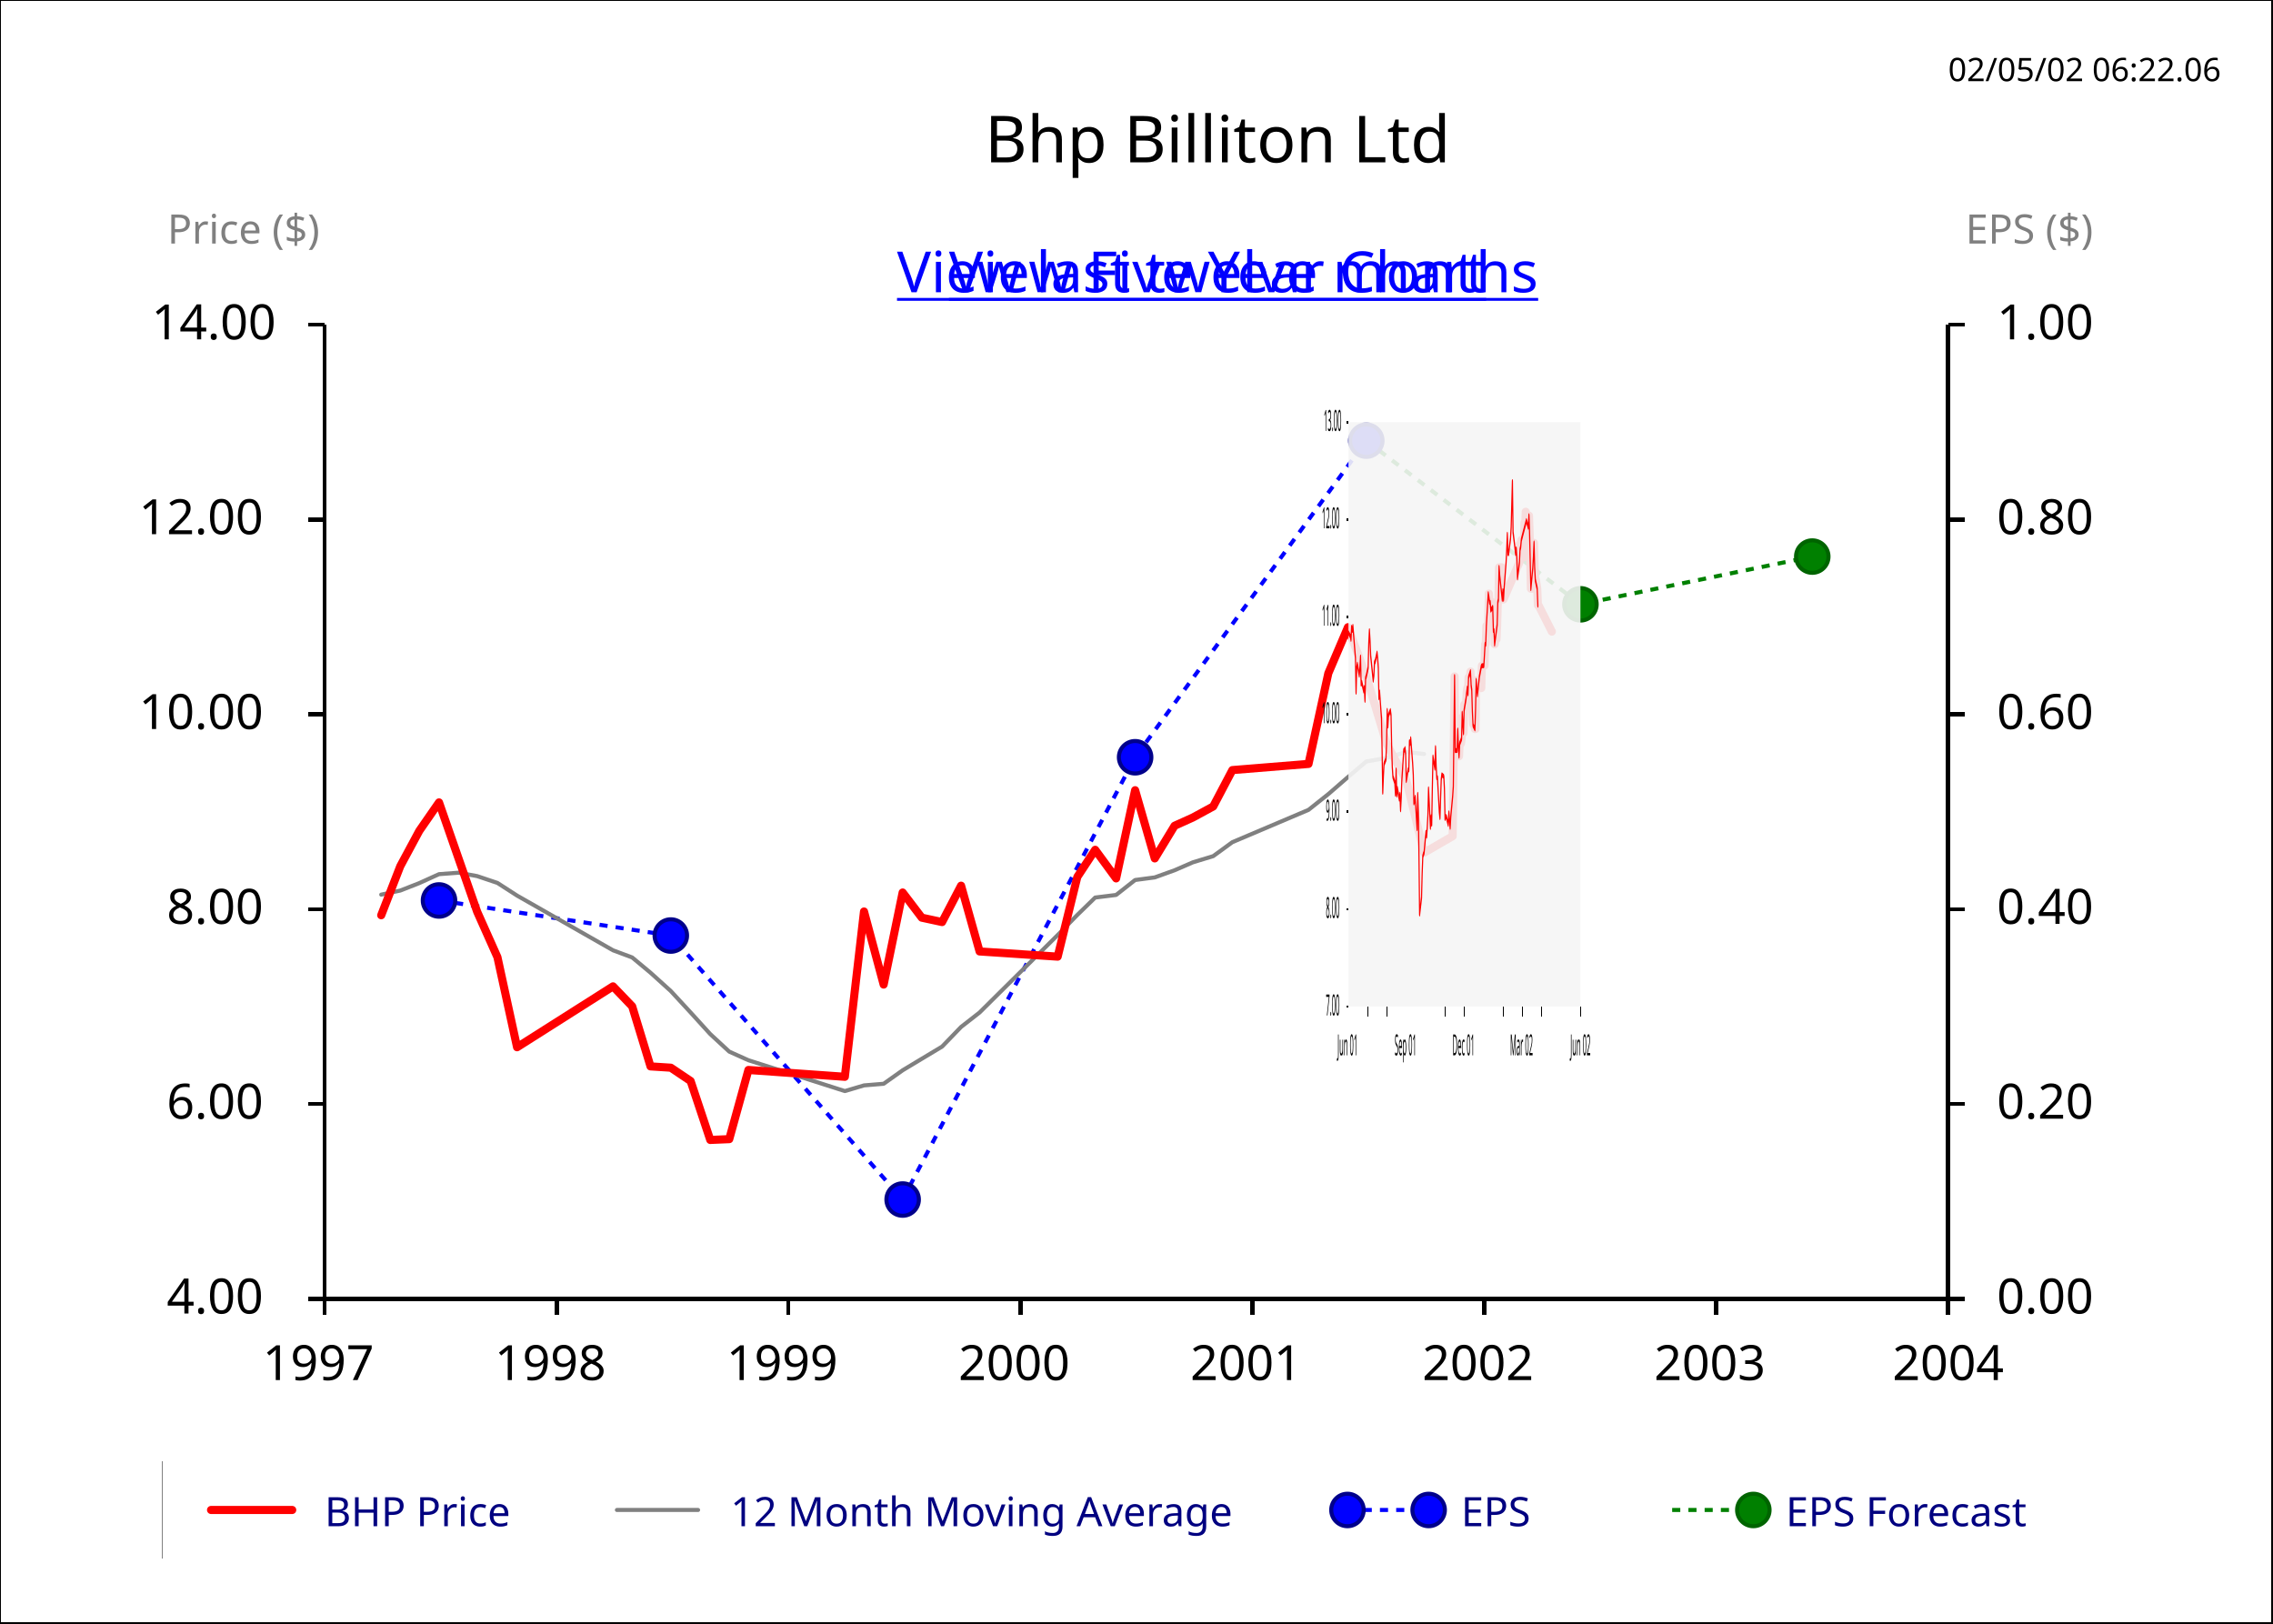
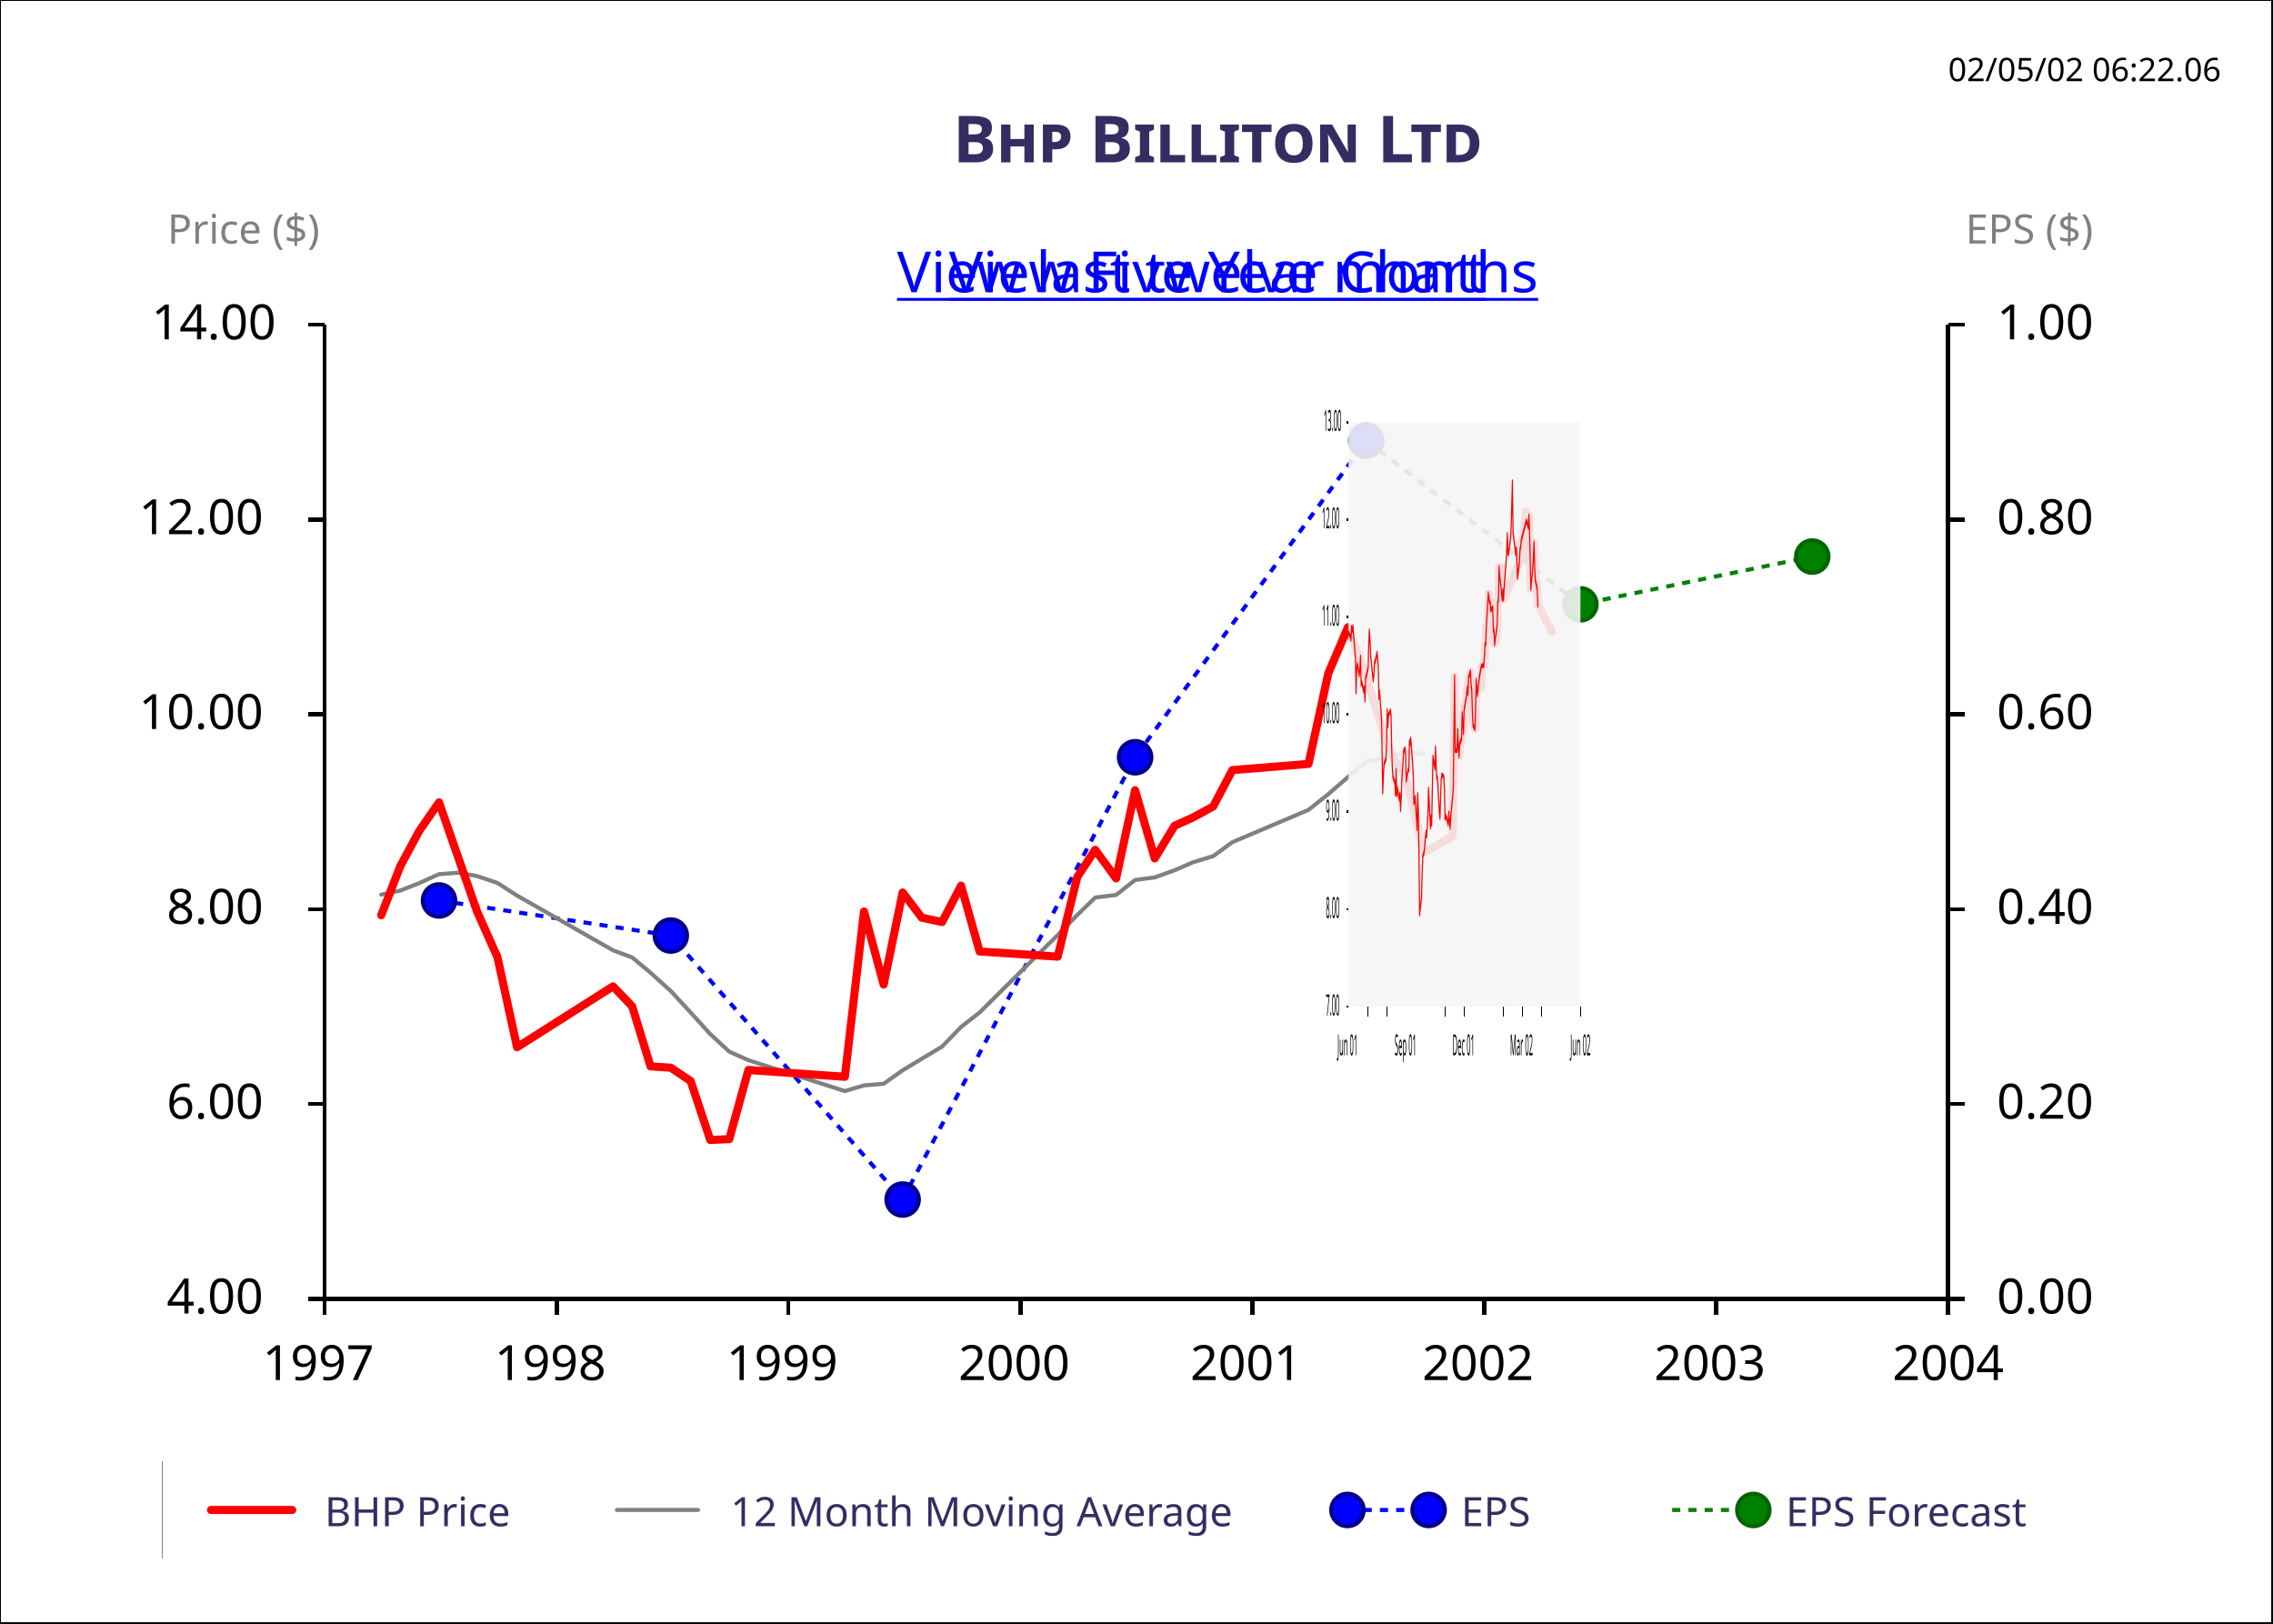
<svg xmlns="http://www.w3.org/2000/svg" xmlns:ns1="http://foo" xmlns:xlink="http://www.w3.org/1999/xlink" width="100%" height="100%" viewBox="0 0 14001 10001" preserveAspectRatio="xMidYMid meet" zoomAndPan="magnify">
  <style type="text/css">
		
		text { font-family: sans-serif; }
- 		text.chartTitle     { fill:black; font-size:400; text-anchor:middle; }
+ 		text.chartTitle     { fill:#342d62; font-size:400; text-anchor:middle; font-family:verdana,sans-serif; font-variant:small-caps; font-weight:bold; }
		path.price          { stroke:red ; stroke-width:50; stroke-linejoin:round; stroke-linecap:round; fill:none; }
		path.movingAverage  { stroke:grey ; stroke-width:25; stroke-linejoin:round; stroke-linecap:round; fill:none; }
		path.eps            { stroke:blue ; marker:url(#epsMarker); fill:none; stroke-dasharray:50,50 ; stroke-width:25 }
		path.epsfc          { stroke:green ; marker-mid:url(#epsfcMarker); marker-end:url(#epsfcMarker) ; fill:none; stroke-dasharray:50,50 ; stroke-width:25}
		text.xAxisLabels    { font-size:300; text-anchor:middle; }
		text.priceLabels    { font-size:300; text-anchor:end; baseline-shift:-30% }
		text.EPSLabels      { font-size:300; text-anchor:start; baseline-shift:-30% }
		text.xAxisTitle     { fill:grey; font-size:250; text-anchor:middle; }
		text.yAxisTitle     { fill:grey; font-size:250; text-anchor:middle; }
		path.axes           { fill:none; stroke:black; stroke-width:25 ; shape-rendering:crispEdges }
- 		text.legendText     { fill:navy; font-size:250; }
+ 		text.legendText     { fill:#342d62; font-size:250; }
		circle.epsMarker    { fill:blue ; stroke:darkblue }
		circle.epsfcMarker  { fill:green ; stroke:darkgreen }
		rect.twelveMonthZoom      { fill:whitesmoke ; fill-opacity:0.9 ; stroke-width:20 ; stroke:none ; stroke-linejoin:round ; stroke-dasharray:500 500 }
		.hide           { stroke:none ; fill:white ; fill-opacity:0 }

		text.changeViewLink   { font-size:350 ; text-anchor:middle; fill:blue ; text-decoration:underline }
		g.fiveYearChart     {  }
		g.twelveMonthChart     {  }
		
	</style>
  <defs>
    <ns1:menu id="NewMenu">
      <ns1:header>Custom Menu</ns1:header>
      <ns1:item>View Twelve Month Chart</ns1:item>
      <ns1:item>View Five Year Chart</ns1:item>
      <ns1:item action="OriginalView">&amp;Original View</ns1:item>
      <ns1:separator />
      <ns1:item action="CopySVG">&amp;Copy SVG</ns1:item>
      <ns1:item action="CopySVG">Gonads on Toast</ns1:item>
      <ns1:item action="ViewSVG">&amp;View In New Window...</ns1:item>
      <ns1:item action="ViewSource">View Sourc&amp;e...</ns1:item>
      <ns1:item action="SaveAs">&amp;Save SVG As...</ns1:item>
      <ns1:separator />
      <ns1:item action="Help">&amp;Help...</ns1:item>
      <ns1:item action="About">About SVG Viewer...</ns1:item>
    </ns1:menu>
    <g id="chartTitle">
      <text class="chartTitle" x="0" y="500" font-size="400">Bhp Billiton Ltd</text>
    </g>
    <g id="legend">
      <rect x="0" y="0" width="12000" height="600" style="fill:white; stroke:grey" shape-rendering="crispEdges" />
      <text class="legendText" font-size="250">
        <tspan x="1000" y="400">BHP Price</tspan>
        <tspan x="3500" y="400">12 Month Moving Average</tspan>
        <tspan x="8000" y="400">EPS</tspan>
        <tspan x="10000" y="400">EPS Forecast</tspan>
      </text>
      <path class="price" d="M 300 300 h 500" />
      <path class="movingAverage" d="M 2800 300 h 500" />
      <path class="eps" d="M 7300 300 h 500" />
      <path class="epsfc" d="M 9300 300 h 500" />
    </g>
-     <g id="xAxisTitle">
-       <text class="xAxisTitle">Date</text>
-     </g>
    <g id="yAxisPriceTitle">
-       <text class="yAxisTitle">Price ($)</text>
+       <text class="yAxisTitle" font-size="250">Price ($)</text>
    </g>
    <g id="yAxisEPSTitle">
-       <text class="yAxisTitle">EPS ($)</text>
+       <text class="yAxisTitle" font-size="250">EPS ($)</text>
    </g>
    <marker id="epsMarker" markerWidth="10" markerHeight="10" refX="5" refY="5">
      <circle class="epsMarker" cx="5" cy="5" r="4" />
    </marker>
    <marker id="epsfcMarker" markerWidth="10" markerHeight="10" refX="5" refY="5">
      <circle class="epsfcMarker" cx="5" cy="5" r="4" />
    </marker>
  </defs>
  <g>
    <rect x="0" y="0" width="14000" height="10000" style="fill:white; stroke:black; stroke-width:15" shape-rendering="crispEdges" />
  </g>
  <g id="debug" transform="translate(2100,1900)" style="display:none">
    <text style="font-size:200;fill:grey">
      <tspan x="0" y="250">start of model script</tspan>
    </text>
  </g>
  <g id="fiveYearChart" class="fiveYearChart">
    <g transform="translate(2000,2000)">
      <path class="epsfc" d="M 6416 714 7735 1722 9163 1428" />
      <path class="eps" d="M 704.2 3546 2132 3762 3560 5388 4992 2664 6416 714" />
      <path class="movingAverage" d="M 348.2 3510 465.6 3485 582.9 3439 704.2 3384 825.5 3375 939 3396 1064 3438 1185 3516 1776 3853 1894 3897 2007 3991 2132 4104 2254 4236 2375 4369 2492 4477 2610 4530 3204 4720 3322 4685 3443 4675 3560 4592 3678 4521 3803 4446 3920 4325 4034 4236 4515 3759 4636 3635 4746 3528 4875 3512 4992 3420 5113 3404 5235 3360 5348 3311 5473 3273 5591 3187 6060 2988 6182 2891 6303 2786 6416 2690 6541 2668 6663 2631 6772 2644" />
      <path class="price" d="M 348.2 3637 465.6 3335 582.9 3117 704.2 2942 825.5 3290 939 3615 1064 3895 1185 4450 1776 4075 1894 4198 2007 4568 2132 4576 2254 4658 2375 5021 2492 5016 2610 4590 3204 4632 3322 3614 3443 4064 3560 3497 3678 3652 3803 3679 3920 3455 4034 3860 4515 3892 4636 3401 4746 3234 4875 3410 4992 2867 5113 3287 5235 3086 5348 3035 5473 2967 5591 2743 6060 2705 6182 2147 6303 1863 6416 2166 6541 2580 6663 2808 6772 3252 6948 3150 6956 2508 6960 2166 6964 2622 6968 2622 6972 2622 6976 2658 6980 2550 6984 2598 6987 2658 6991 2580 6995 2580 6999 2580 7003 2550 7007 2418 7011 2418 7015 2514 7019 2340 7023 2340 7027 2340 7031 2352 7034 2268 7038 2238 7042 2274 7046 2172 7050 2172 7054 2172 7058 2136 7062 2220 7066 2250 7070 2382 7074 2460 7077 2466 7081 2466 7085 2490 7089 2490 7093 2190 7097 2190 7109 2238 7113 2238 7117 2238 7121 2238 7124 2238 7128 2100 7132 2100 7136 2100 7140 2100 7144 2100 7148 1968 7152 1968 7156 1854 7160 1854 7164 1854 7167 1854 7171 1656 7175 1710 7179 1710 7183 1710 7187 1710 7191 1710 7195 1710 7199 1884 7203 1860 7207 1968 7210 1938 7214 1938 7218 1938 7222 1848 7226 1710 7230 1692 7234 1494 7238 1494 7242 1494 7246 1494 7250 1494 7254 1692 7257 1638 7261 1692 7359 1464 7363 1350 7367 1368 7371 1326 7375 1434 7379 1434 7383 1434 7387 1362 7390 1218 7394 1260 7398 1152 7402 1206 7406 1206 7410 1206 7414 1248 7418 1176 7422 1284 7426 1458 7430 1626 7433 1626 7437 1626 7441 1500 7445 1434 7449 1344 7453 1494 7457 1572 7461 1572 7469 1626 7473 1728 7477 1728 7559 1890" />
      <path class="axes" d="M 0 6000 v 100 M 1429 6000 v 100 M 2857 6000 v 100 M 4286 6000 v 100 M 5714 6000 v 100 M 7143 6000 v 100 M 8571 6000 v 100 M 10000 6000 v 100 " />
      <text id="XLabels" class="xAxisLabels" font-size="300">
        <tspan x="0" y="6500">1997</tspan>
        <tspan x="1429" y="6500">1998</tspan>
        <tspan x="2857" y="6500">1999</tspan>
        <tspan x="4286" y="6500">2000</tspan>
        <tspan x="5714" y="6500">2001</tspan>
        <tspan x="7143" y="6500">2002</tspan>
        <tspan x="8571" y="6500">2003</tspan>
        <tspan x="10000" y="6500">2004</tspan>
      </text>
      <path class="axes" d="M 0 0 h -100 M 0 1200 h -100 M 0 2400 h -100 M 0 3600 h -100 M 0 4800 h -100 M 0 6000 h -100 " />
      <text id="YLabels" class="priceLabels" font-size="300">
        <tspan x="-300" y="6000">  4.00</tspan>
        <tspan x="-300" y="4800">  6.00</tspan>
        <tspan x="-300" y="3600">  8.00</tspan>
        <tspan x="-300" y="2400"> 10.00</tspan>
        <tspan x="-300" y="1200"> 12.00</tspan>
        <tspan x="-300" y="0"> 14.00</tspan>
      </text>
      <path class="axes" d="M 10000 0 v 6000" />
      <path class="axes" d="M 10000 0 h 100 M 10000 1200 h 100 M 10000 2400 h 100 M 10000 3600 h 100 M 10000 4800 h 100 M 10000 6000 h 100 " />
      <text id="EPSLabels" class="EPSLabels" font-size="300">
        <tspan x="10300" y="6000">  0.00</tspan>
        <tspan x="10300" y="4800">  0.20</tspan>
        <tspan x="10300" y="3600">  0.40</tspan>
        <tspan x="10300" y="2400">  0.60</tspan>
        <tspan x="10300" y="1200">  0.80</tspan>
        <tspan x="10300" y="0">  1.00</tspan>
      </text>
      <animate id="fadeOutFiveYear" attributeType="CSS" attributeName="opacity" from="1" to="0" begin="twelveMonthTrigger.begin" dur="1s" fill="freeze" />
      <animate id="fadeInFiveYear" attributeType="CSS" attributeName="opacity" from="0" to="1" begin="fiveYearTrigger.begin" dur="1s" fill="freeze" />
    </g>
  </g>
  <g id="twelveMonthLinkGroup">
    <g id="twelveMonthHighlights">
      <g transform="translate(2000,2000)">
        <rect id="twelveMonthBox" class="twelveMonthZoom" x="6306" y="600" width="1428.991" height="3600">

				</rect>
      </g>
      <text id="twelveMonthLink" class="changeViewLink" x="7500" y="1800">
				View last twelve months

			</text>
    </g>
    <g transform="translate(8306, 2600) scale(0.1428991, 0.6)">
      <g id="twelveMonthChart">
        <path class="axes" d="M 0 6000 v 100 M 833.3 6000 v 100 M 1667 6000 v 100 M 2500 6000 v 100 M 3333 6000 v 100 M 4167 6000 v 100 M 5000 6000 v 100 M 5833 6000 v 100 M 6667 6000 v 100 M 7500 6000 v 100 M 8333 6000 v 100 M 9167 6000 v 100 M 10000 6000 v 100 " />
        <path class="price" d="M 0 2163 82.19 2197 109.6 2231 137 2105 164.4 2139 191.8 2095 301.4 2419 328.8 2773 356.2 2521 383.6 2484 465.8 2599 493.2 2524 520.5 2410 547.9 2691 575.3 2671 657.5 2760 684.9 2723 712.3 2857 739.7 2628 767.1 2610 849.3 2520 876.7 2270 904.1 2140 931.5 2250 958.9 2400 1041 2590 1068 2650 1096 2600 1123 2464 1151 2460 1233 2370 1260 2430 1288 2524 1315 2830 1342 2770 1425 3040 1452 3390 1479 3800 1507 3630 1534 3510 1616 3460 1644 3300 1671 2958 1699 3120 1726 3010 1808 2960 1836 3010 1863 3330 1890 3540 1918 3640 2000 3700 2027 3820 2055 3570 2082 3830 2110 3760 2192 3870 2219 3820 2247 3980 2274 3860 2301 3680 2384 3370 2411 3368 2438 3350 2466 3410 2493 3680 2575 3567 2603 3570 2630 3280 2658 3300 2685 3249 2767 3500 2795 3620 2822 3910 2849 3893 2877 3850 2959 4174 2986 3820 3014 4010 3041 4475 3068 5050 3151 4880 3178 4630 3205 4460 3233 4435 3260 4420 3342 4210 3370 4250 3397 4160 3425 4040 3452 3763 3534 4161 3562 4050 3589 4129 3616 3760 3644 3436 3726 3554 3753 3340 3781 3540 3808 3650 3836 3650 3918 4000 3945 4060 3973 3850 4000 3670 4027 3620 4110 3638 4137 3760 4164 4070 4192 4050 4219 4050 4301 4130 4329 4010 4356 4087 4384 4160 4411 4050 4493 3840 4521 3740 4548 3180 4575 2610 4603 3372 4685 3370 4712 3160 4740 3329 4767 3430 4795 3301 4877 3250 4904 2987 4932 3100 4959 3190 4986 2957 5068 2840 5096 2780 5123 2730 5151 2790 5178 2620 5260 2560 5288 2700 5315 2750 5342 2970 5370 3110 5452 3150 5479 2950 5507 2650 5534 2730 5562 2800 5644 2613 5726 2510 5753 2500 5836 2500 5890 2280 5918 2280 5945 2090 6027 1760 6055 1800 6082 1850 6110 1850 6137 1931 6219 1900 6247 2140 6274 2140 6301 2280 6329 2230 6411 2080 6438 1850 6466 1820 6493 1490 6521 1580 6630 1820 6658 1729 6685 1820 6712 1700 6795 1440 6822 1315 6849 1150 6877 1350 6904 1350 6986 1194 7014 1080 7041 850 7068 610 7096 1130 7178 1290 7205 1350 7233 1300 7260 1400 7288 1600 7370 1440 7397 1310 7425 1280 7452 1210 7671 1010 7753 1080 7781 960 7808 1140 7836 1430 7863 1710 7945 1500 7973 1390 8000 1240 8027 1490 8055 1620 8137 1710 8164 1880" />
        <text id="XLabels" class="xAxisLabels" font-size="300">
          <tspan x="0" y="6500">Jun 01</tspan>
          <tspan x="2500" y="6500">Sep 01</tspan>
          <tspan x="5000" y="6500">Dec 01</tspan>
          <tspan x="7500" y="6500">Mar 02</tspan>
          <tspan x="10000" y="6500">Jun 02</tspan>
        </text>
        <path class="axes" d="M 0 0 h -100 M 0 1000 h -100 M 0 2000 h -100 M 0 3000 h -100 M 0 4000 h -100 M 0 5000 h -100 M 0 6000 h -100 " />
        <text id="twelveMonthPriceLabels" class="priceLabels" font-size="300">
          <tspan x="-300" y="6000">  7.00</tspan>
          <tspan x="-300" y="5000">  8.00</tspan>
          <tspan x="-300" y="4000">  9.00</tspan>
          <tspan x="-300" y="3000"> 10.00</tspan>
          <tspan x="-300" y="2000"> 11.00</tspan>
          <tspan x="-300" y="1000"> 12.00</tspan>
          <tspan x="-300" y="0"> 13.00</tspan>
        </text>
        <animateTransform id="expandTwelveScale" attributeType="XML" attributeName="transform" type="scale" from="1 1" to="6.998 1.667" begin="twelveMonthTrigger.begin" dur="1s" fill="freeze" additive="replace" />
        <animateTransform id="expandTwelveTrans" attributeType="XML" attributeName="transform" type="translate" by="-6306 -600" begin="twelveMonthTrigger.begin" dur="1s" fill="freeze" additive="replace" />
        <set attributeType="CSS" attributeName="opacity" to="1" begin="fiveYearTrigger.begin" dur="1s" />
        <animateTransform id="shrinkTwelveTrans" attributeType="XML" attributeName="transform" type="translate" from="1 1" to="6306, 600" begin="fiveYearTrigger.begin" dur="1s" fill="freeze" additive="sum" />
        <animateTransform id="shrinkTwelveScale" attributeType="XML" attributeName="transform" type="scale" from="1 1" to="0.143, 0.6" begin="fiveYearTrigger.begin" dur="1s" fill="freeze" additive="sum" />
      </g>
    </g>
  </g>
-   <text id="fiveYearLink" class="changeViewLink" x="7500" y="1800">
- 		View Five Year Chart
- 
- 	</text>
+   <a id="fiveYearLink">
+     <text class="changeViewLink" x="7500" y="1800">View Five Year Chart</text>
+   </a>
  <g style="display:none">
    <set id="twelveMonthTrigger" begin="undefined" />
    <set id="fiveYearTrigger" begin="undefined" />
  </g>
  <g>
    <text x="12000" y="500" style="font-size:200">02/05/02 06:22.06</text>
    <use xlink:href="#chartTitle" x="7500" y="500" />
    <use xlink:href="#xAxisTitle" x="12000" y="8900" style="display:none" />
    <use xlink:href="#yAxisPriceTitle" x="1500" y="1500" />
    <use xlink:href="#yAxisEPSTitle" x="12500" y="1500" />
    <use xlink:href="#legend" x="1000" y="9000" />
    <path class="axes" d="M 2000,2000 v 6000 h 10000 " />
  </g>
</svg>
